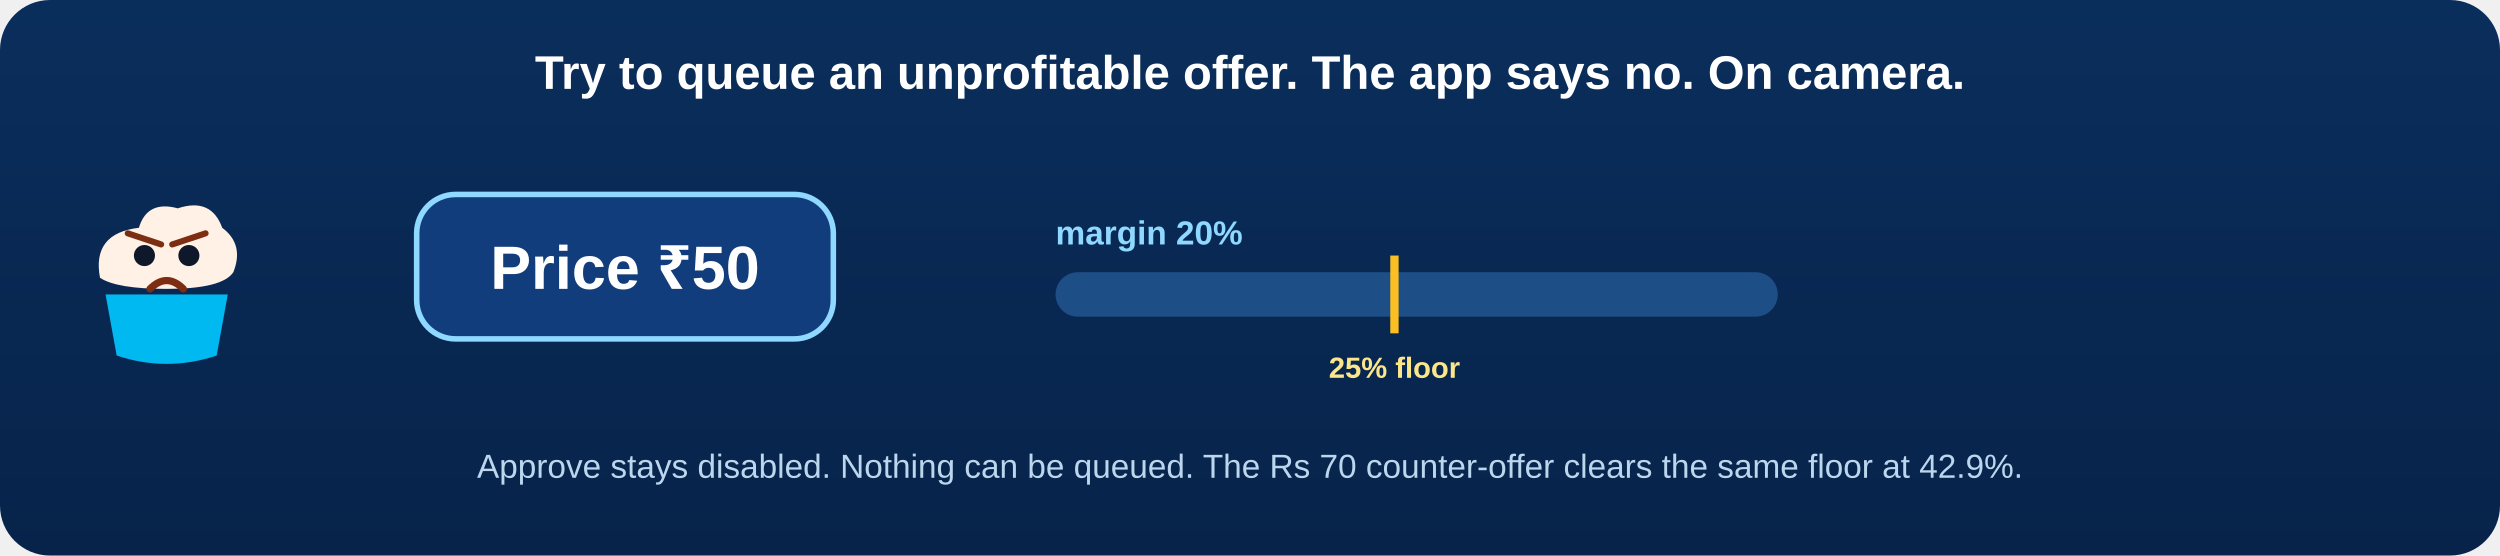
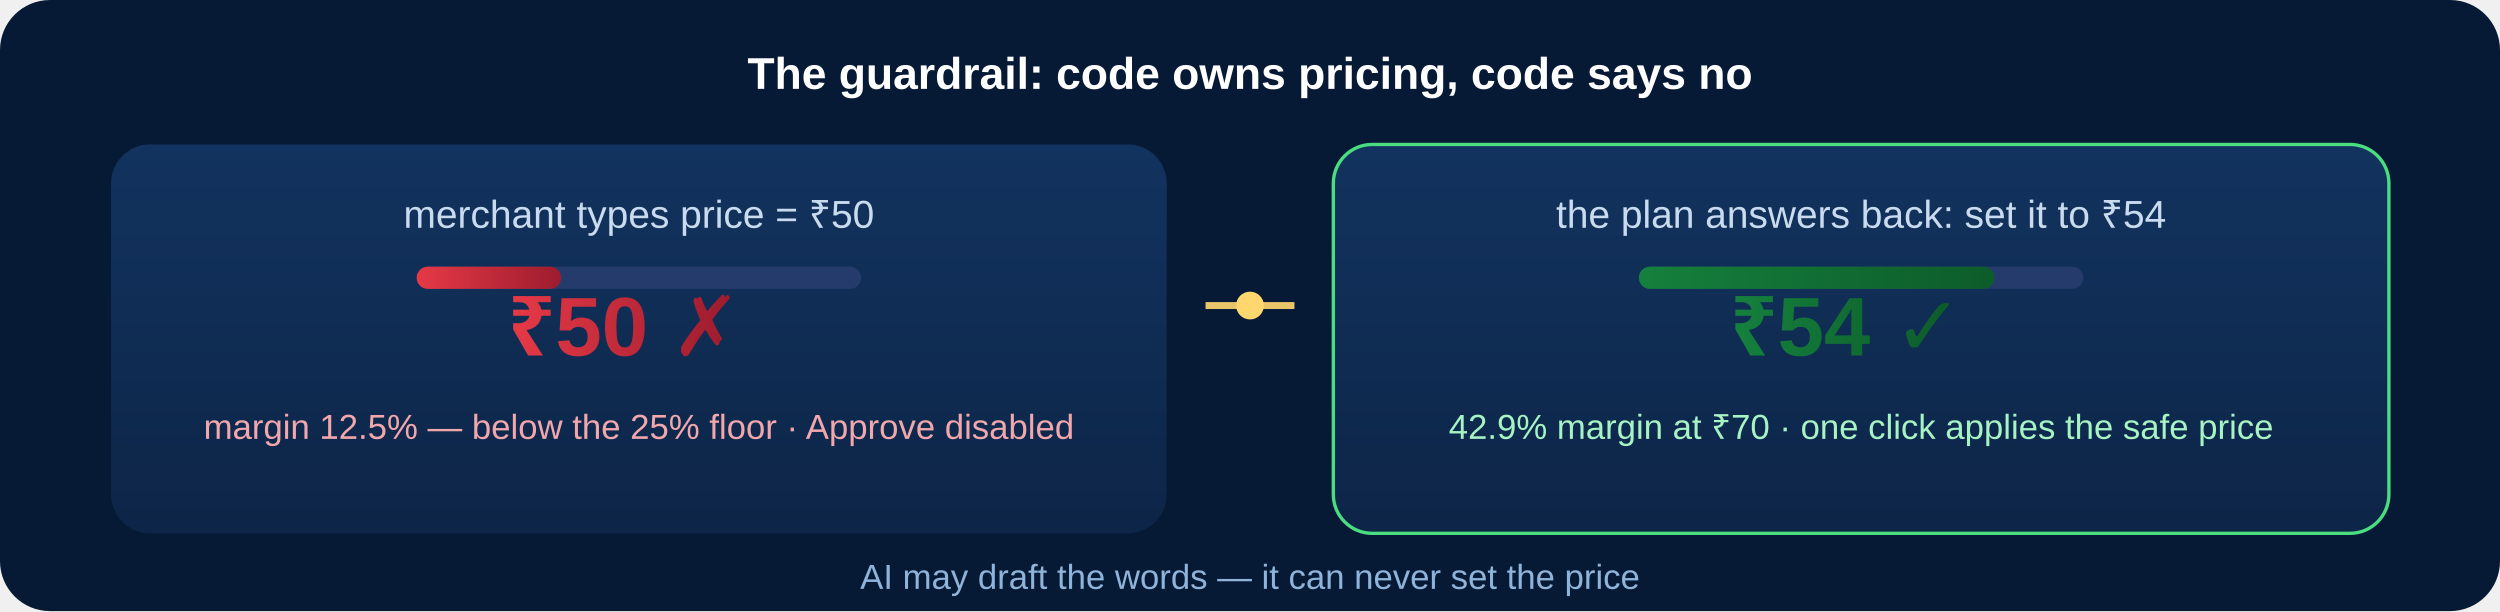
- <svg xmlns="http://www.w3.org/2000/svg" viewBox="0 0 900 200" width="900" height="200" role="img" aria-label="An unsafe rupee fifty price fails the 25 percent margin floor and is visibly rejected">
+ <svg xmlns="http://www.w3.org/2000/svg" viewBox="0 0 900 220" width="900" height="220" role="img" aria-label="Guardrail: unsafe Rs 50 rejected, safe Rs 54 suggested in one click">
  <defs>
-     <linearGradient id="bg5" x1="0" y1="0" x2="0" y2="1">
-       <stop offset="0" stop-color="#0a2e5c" />
-       <stop offset="1" stop-color="#07234a" />
+     <linearGradient id="gcard" x1="0" y1="0" x2="0" y2="1">
+       <stop offset="0" stop-color="#12335f" />
+       <stop offset="1" stop-color="#0d2547" />
+     </linearGradient>
+     <linearGradient id="redg" x1="0" y1="0" x2="1" y2="0">
+       <stop offset="0" stop-color="#e63946" />
+       <stop offset="1" stop-color="#9d1c2e" />
+     </linearGradient>
+     <linearGradient id="grng" x1="0" y1="0" x2="1" y2="0">
+       <stop offset="0" stop-color="#15803d" />
+       <stop offset="1" stop-color="#0d5c2a" />
    </linearGradient>
  </defs>
-   <rect width="900" height="200" rx="18" fill="url(#bg5)" />
-   <text x="450" y="32" text-anchor="middle" font-family="Segoe UI, Arial, sans-serif" font-size="17" font-weight="800" fill="#ffffff">Try to queue an unprofitable offer. The app says no. On camera.</text>
-   <g class="chipWrap">
-     <rect x="150" y="70" width="150" height="52" rx="14" fill="#123d7c" stroke="#8fd8ff" stroke-width="2" />
-     <text x="225" y="104" text-anchor="middle" font-family="Segoe UI, Arial" font-size="22" font-weight="800" fill="#ffffff">Price ₹50</text>
+   <rect width="900" height="220" rx="18" fill="#071a35" />
+   <text x="450" y="32" text-anchor="middle" font-family="Segoe UI, Arial" font-size="16" font-weight="800" fill="#ffffff">The guardrail: code owns pricing, code says no</text>
+   <g>
+     <rect x="40" y="52" width="380" height="140" rx="14" fill="url(#gcard)" />
+     <text x="230" y="82" text-anchor="middle" font-family="Segoe UI, Arial" font-size="14" fill="#c9dcef">merchant types price = ₹50</text>
+     <text x="230" y="128" text-anchor="middle" font-family="Segoe UI, Arial" font-size="30" font-weight="800" fill="url(#redg)">
+       ₹50 ✗
+       <animate attributeName="opacity" values="1;1;0.25;1" keyTimes="0;0.55;0.7;1" dur="2.6s" repeatCount="indefinite" />
+     </text>
+     <text x="230" y="158" text-anchor="middle" font-family="Segoe UI, Arial" font-size="12.5" fill="#f2a7ad">margin 12.5% — below the 25% floor · Approve disabled</text>
+     <rect x="150" y="96" width="160" height="8" rx="4" fill="#243b6b" />
+     <rect x="150" y="96" width="52" height="8" rx="4" fill="url(#redg)">
+       <animate attributeName="width" values="0;52;52" keyTimes="0;0.4;1" dur="2.6s" repeatCount="indefinite" />
+     </rect>
+     <g opacity="0">
+       <rect x="176" y="106" width="108" height="24" rx="12" fill="#9d1c2e" />
+       <text x="230" y="123" text-anchor="middle" font-family="Segoe UI, Arial" font-size="12" font-weight="800" fill="#ffffff">REJECTED</text>
+       <animate attributeName="opacity" values="0;1;1;0" keyTimes="0;0.1;0.8;1" dur="2.6s" repeatCount="indefinite" />
+     </g>
  </g>
-   <text x="380" y="88" font-family="Segoe UI, Arial" font-size="12" font-weight="700" fill="#8fd8ff">margin 20%</text>
-   <rect x="380" y="98" width="260" height="16" rx="8" fill="#1d4e86" />
-   <rect class="meterFill" x="380" y="98" width="0" height="16" rx="8" fill="#f43f5e" />
-   <line x1="502" y1="92" x2="502" y2="120" stroke="#fbbf24" stroke-width="3" />
-   <text x="502" y="136" text-anchor="middle" font-family="Segoe UI, Arial" font-size="10.5" font-weight="700" fill="#fde68a">25% floor</text>
-   <g class="stamp">
-     <rect x="690" y="62" width="176" height="58" rx="12" fill="none" stroke="#f43f5e" stroke-width="5" />
-     <text x="778" y="101" text-anchor="middle" font-family="Segoe UI, Arial" font-size="26" font-weight="900" fill="#f43f5e" letter-spacing="3">REJECTED</text>
+   <g stroke="#ffd76e" stroke-width="2.5" fill="none" marker-end="none" opacity="0.9">
+     <path d="M 434 110 L 466 110">
+       <animate attributeName="stroke-dasharray" values="0 40; 40 0" dur="1.2s" repeatCount="indefinite" />
+     </path>
  </g>
-   <g class="sad">
-     <path d="M36 100 Q33 84 50 82 Q53 72 64 75 Q76 71 80 82 Q88 88 84 98 Q80 104 60 104 Q42 104 36 100 Z" fill="#fff1e6" />
-     <path d="M38 106 L42 128 Q60 134 78 128 L82 106 Z" fill="#00b9f1" />
-     <circle cx="52" cy="92" r="3.8" fill="#0f172a" />
-     <circle cx="68" cy="92" r="3.8" fill="#0f172a" />
-     <path d="M54 104 Q60 98 66 104" stroke="#7c2d12" stroke-width="2.6" fill="none" stroke-linecap="round" />
-     <path d="M46 84 L58 88" stroke="#7c2d12" stroke-width="2.2" stroke-linecap="round" />
-     <path d="M74 84 L62 88" stroke="#7c2d12" stroke-width="2.2" stroke-linecap="round" />
+   <circle cx="450" cy="110" r="5" fill="#ffd76e">
+     <animate attributeName="opacity" values="1;0.3;1" dur="1.2s" repeatCount="indefinite" />
+   </circle>
+   <g>
+     <rect x="480" y="52" width="380" height="140" rx="14" fill="url(#gcard)" stroke="#4ade80" stroke-width="1.2" />
+     <text x="670" y="82" text-anchor="middle" font-family="Segoe UI, Arial" font-size="14" fill="#c9dcef">the plan answers back: set it to ₹54</text>
+     <text x="670" y="128" text-anchor="middle" font-family="Segoe UI, Arial" font-size="30" font-weight="800" fill="url(#grng)">
+       ₹54 ✓
+       <animate attributeName="opacity" values="0.25;1;1;0.25" keyTimes="0;0.2;0.75;1" dur="2.6s" repeatCount="indefinite" />
+     </text>
+     <text x="670" y="158" text-anchor="middle" font-family="Segoe UI, Arial" font-size="12.5" fill="#a7f3c4">42.9% margin at ₹70 · one click applies the safe price</text>
+     <rect x="590" y="96" width="160" height="8" rx="4" fill="#243b6b" />
+     <rect x="590" y="96" width="128" height="8" rx="4" fill="url(#grng)">
+       <animate attributeName="width" values="0;128;128" keyTimes="0;0.55;1" dur="2.6s" repeatCount="indefinite" />
+     </rect>
+     <g opacity="0">
+       <rect x="606" y="106" width="128" height="24" rx="12" fill="#0d5c2a" />
+       <text x="670" y="123" text-anchor="middle" font-family="Segoe UI, Arial" font-size="12" font-weight="800" fill="#ffffff">PASSES FLOOR</text>
+       <animate attributeName="opacity" values="0;0;1;1;0" keyTimes="0;0.3;0.45;0.9;1" dur="2.6s" repeatCount="indefinite" />
+     </g>
  </g>
-   <text x="450" y="172" text-anchor="middle" font-family="Segoe UI, Arial, sans-serif" font-size="12" fill="#bcd6ee">Approve stays disabled. Nothing can be queued. The Rs 70 counter-offer clears the same floor at 42.9%.</text>
-   <style>
-     .chipWrap { transform-box: fill-box; transform-origin: center; animation: shake 3s ease-in-out infinite; }
-     @keyframes shake { 0%, 34% { transform: translateX(0); } 40% { transform: translateX(-6px) rotate(-2deg); } 46% { transform: translateX(6px) rotate(2deg); } 52% { transform: translateX(-5px) rotate(-1deg); } 58%, 100% { transform: translateX(0); } }
-     .meterFill { transform-box: fill-box; transform-origin: left center; animation: meter 3s ease-out infinite; }
-     @keyframes meter { 0% { width: 0; } 25% { width: 208px; } 46% { width: 118px; } 100% { width: 118px; } }
-     .stamp { transform-box: fill-box; transform-origin: center; animation: slam 3s cubic-bezier(0.22,1,0.36,1) infinite; opacity: 0; }
-     @keyframes slam { 0%, 54% { opacity: 0; transform: scale(2.2) rotate(-14deg); } 62% { opacity: 1; transform: scale(1) rotate(-8deg); } 70% { transform: scale(1.06) rotate(-6deg); } 80%, 96% { opacity: 1; transform: scale(1) rotate(-7deg); } 100% { opacity: 0; } }
-     .sad { transform-box: fill-box; transform-origin: center bottom; animation: droop 3s ease-in-out infinite; }
-     @keyframes droop { 0%, 40% { transform: translateY(0) rotate(0); } 55% { transform: translateY(4px) rotate(-5deg); } 75% { transform: translateY(6px) rotate(4deg); } 100% { transform: translateY(0) rotate(0); } }
-   </style>
+   <text x="450" y="212" text-anchor="middle" font-family="Segoe UI, Arial" font-size="12.5" fill="#8fb3d9">AI may draft the words — it can never set the price</text>
</svg>
